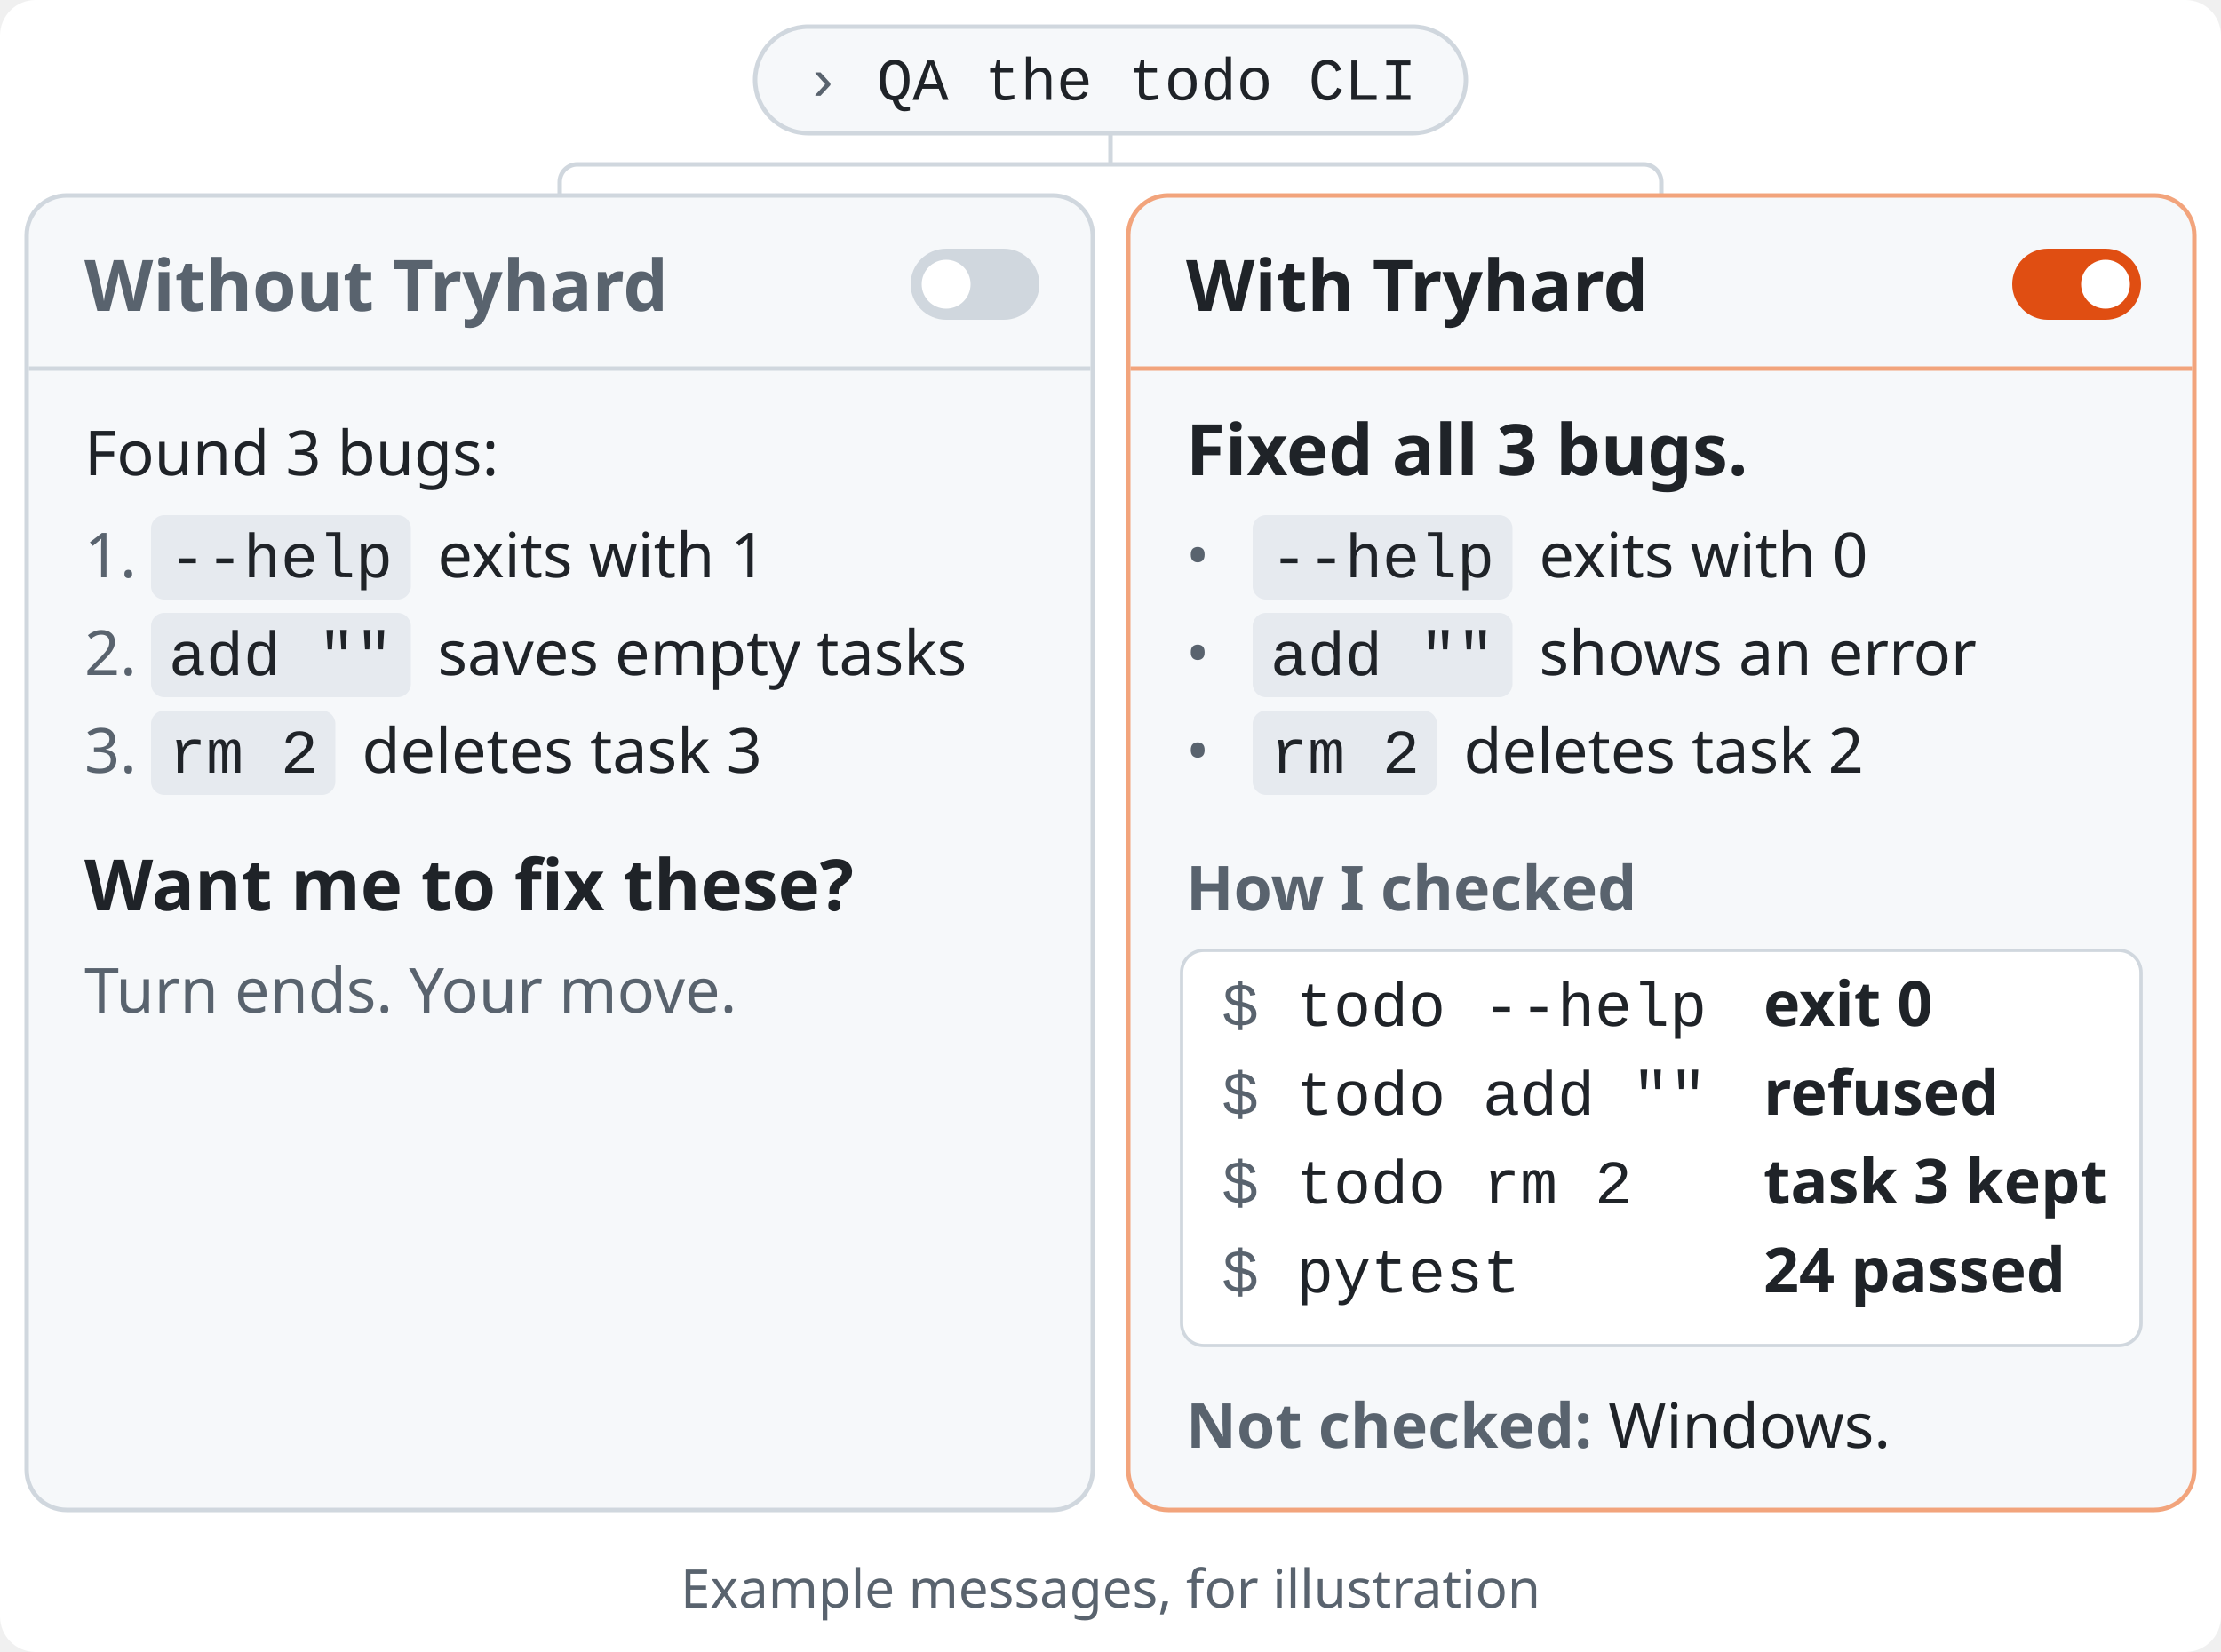
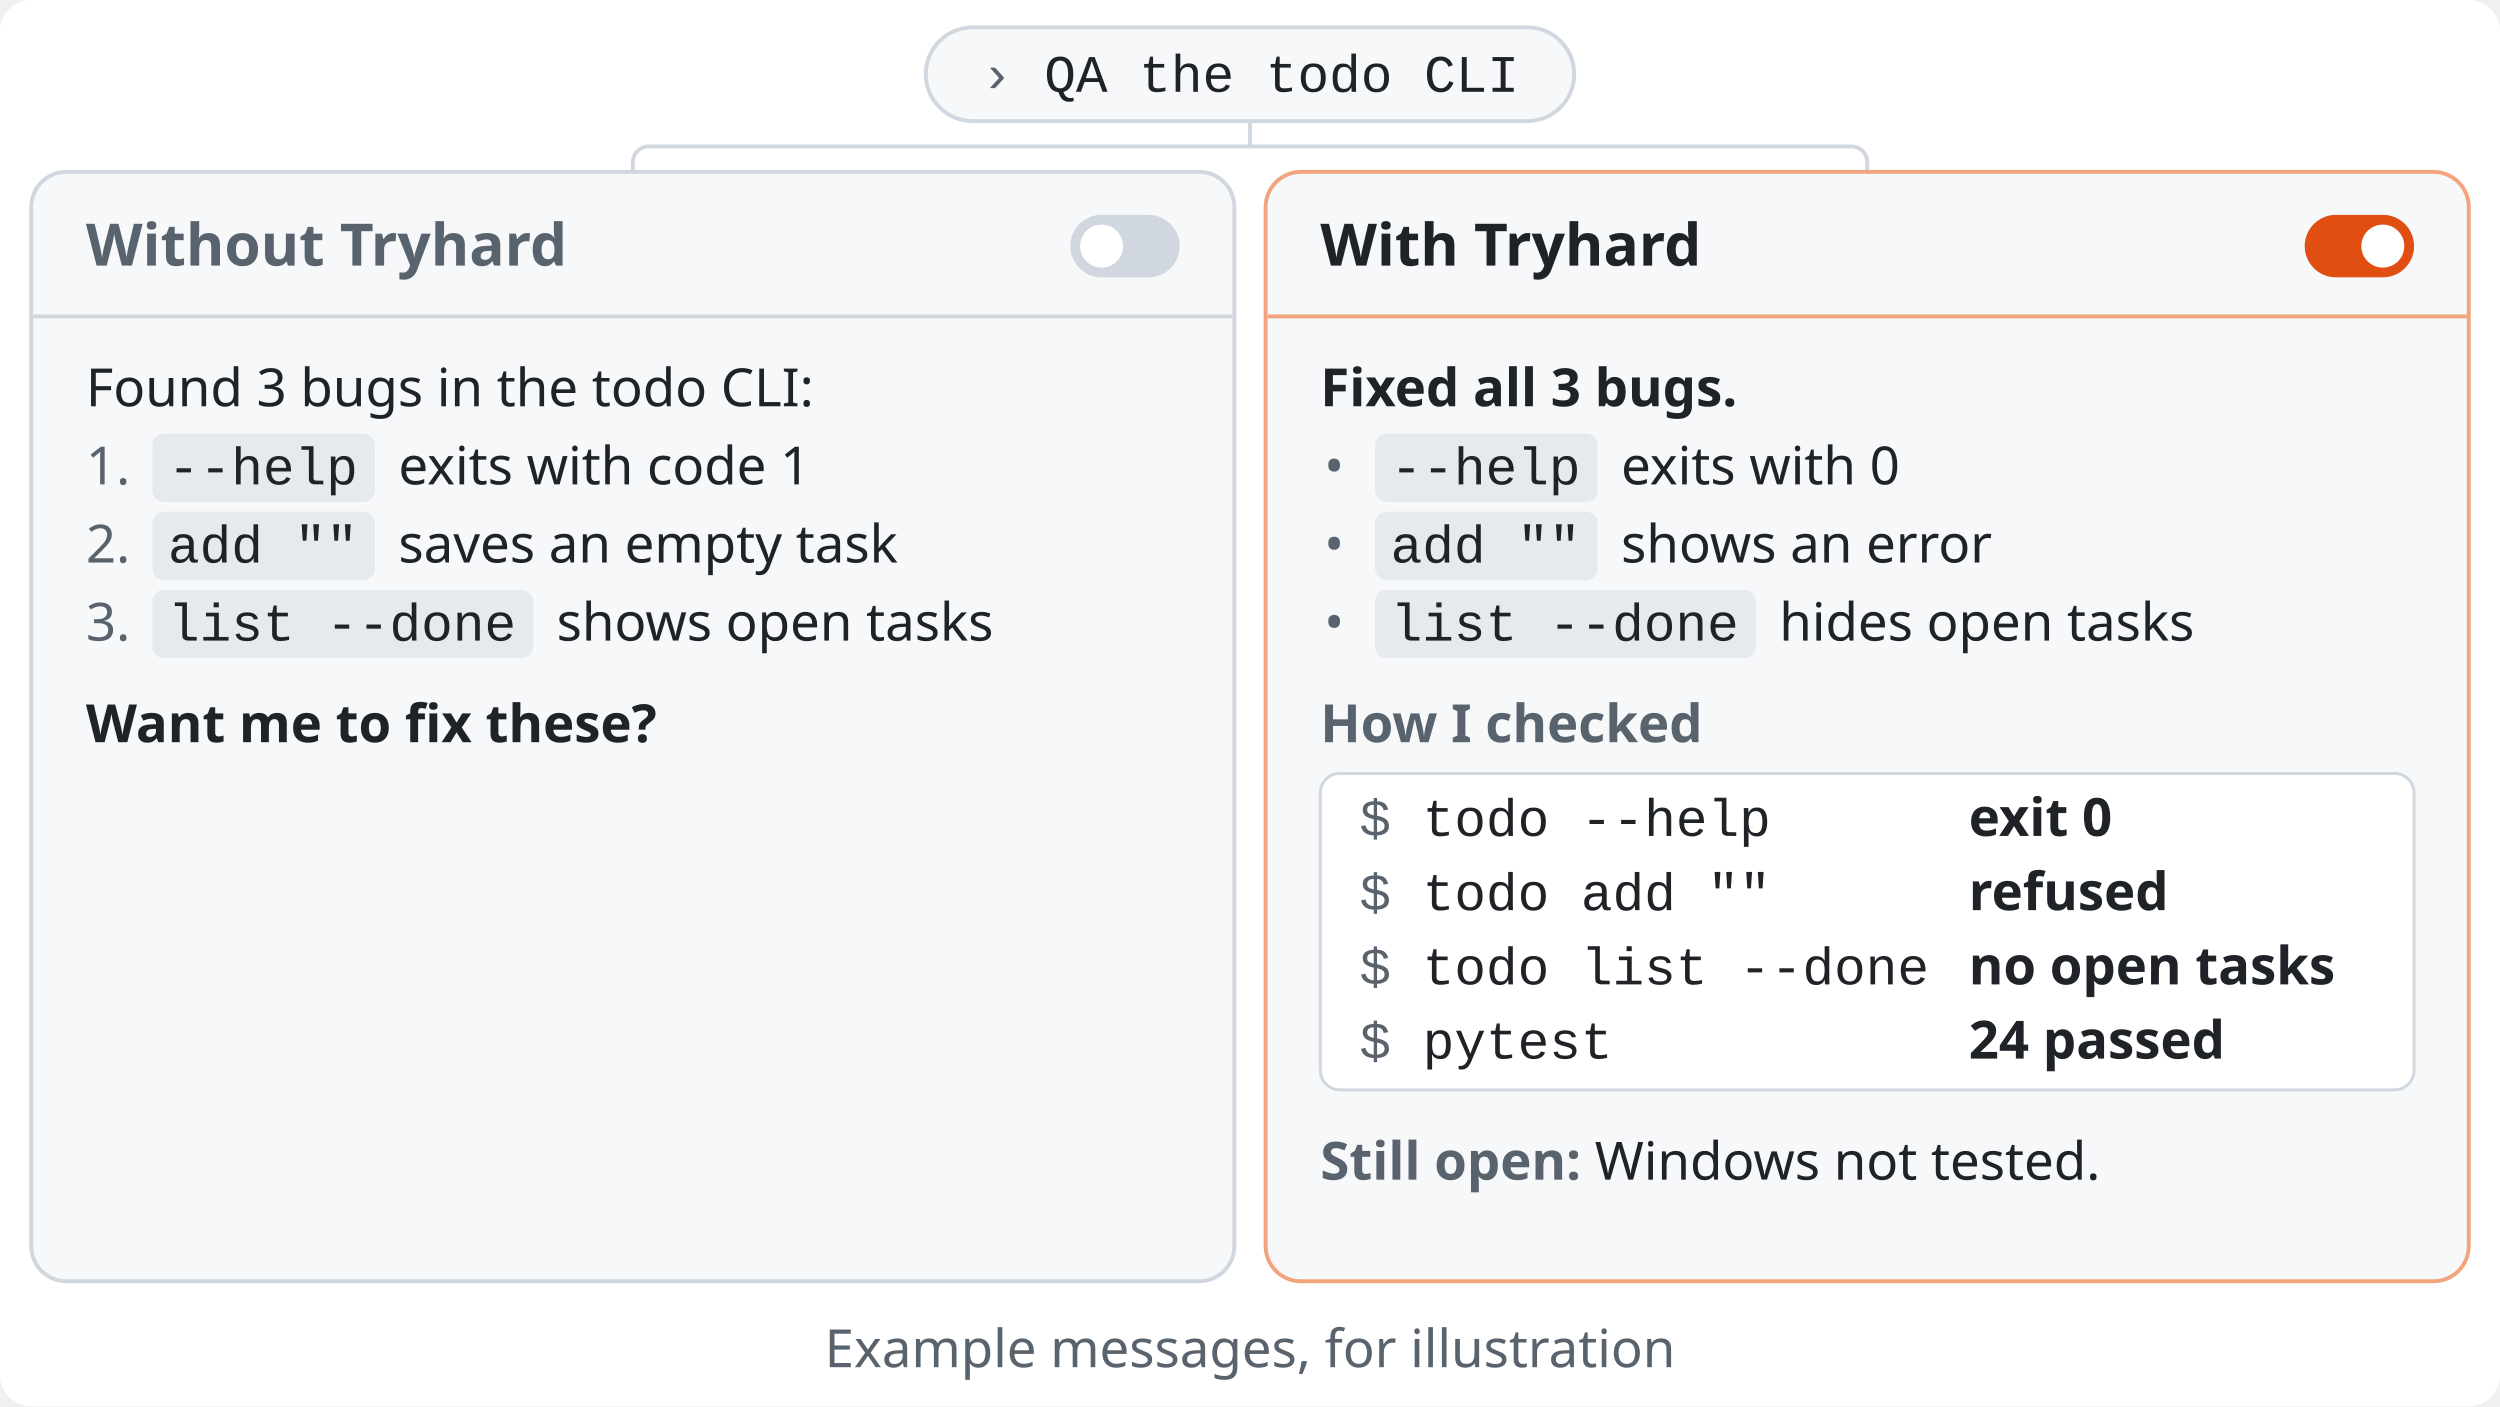
- <svg xmlns="http://www.w3.org/2000/svg" width="1000" height="744" viewBox="0 0 1000 744" role="img" aria-labelledby="title desc">
+ <svg xmlns="http://www.w3.org/2000/svg" width="1280" height="720" viewBox="0 0 1280 720" role="img" aria-labelledby="title desc">
  <style>
    .sans { font-family: -apple-system, BlinkMacSystemFont, 'Segoe UI', 'Noto Sans', Helvetica, Arial, sans-serif; }
    .mono { font-family: ui-monospace, SFMono-Regular, 'SF Mono', Menlo, Consolas, 'Liberation Mono', monospace; }
    .page { fill: #ffffff; }
    .panel { fill: #f6f8fa; stroke: #d0d7de; stroke-width: 2; }
    .panel-done { fill: #f6f8fa; stroke: #f2a47c; stroke-width: 2; }
    .line { fill: none; stroke: #d0d7de; stroke-width: 2; }
    .line-done { fill: none; stroke: #f2a47c; stroke-width: 2; }
    .chip { fill: #e6eaef; }
    .block { fill: #ffffff; stroke: #d0d7de; stroke-width: 1.5; }
    .ink { fill: #1f2328; }
    .muted { fill: #59636e; }
    .hot { fill: #e04e12; }
    .knob { fill: #ffffff; }
    .off { fill: #d0d7de; }
    .off-knob { fill: #ffffff; }
  </style>
-   <rect class="page" width="1000" height="744" rx="16" />
-   <rect class="panel" x="340" y="12" width="320" height="48" rx="24" />
-   <text class="mono ink" x="500" y="45" font-size="27" text-anchor="middle">
+   <rect class="page" width="1280" height="720" rx="16" />
+   <rect class="panel" x="474" y="14" width="332" height="48" rx="24" />
+   <text class="mono ink" x="640" y="47" font-size="27" text-anchor="middle">
    <tspan class="muted">›</tspan> QA the todo CLI</text>
-   <path class="line" d="M500 60V74M252 88V82a8 8 0 0 1 8-8H740a8 8 0 0 1 8 8V88" />
-   <rect class="panel" x="12" y="88" width="480" height="592" rx="18" />
-   <text class="sans muted" x="38" y="140" font-size="32" font-weight="700">Without Tryhard</text>
-   <rect class="off" x="410" y="112" width="58" height="32" rx="16" />
-   <circle class="off-knob" cx="426" cy="128" r="11" />
-   <path class="line" d="M13 166H491" />
-   <text class="sans ink" x="38" y="214" font-size="28">Found 3 bugs:</text>
-   <text class="sans muted" x="38" y="260" font-size="28">1.</text>
-   <rect class="chip" x="68" y="232" width="117" height="38" rx="6" />
-   <text class="mono ink" x="76" y="260" font-size="28">--help</text>
-   <text class="sans ink" x="197" y="260" font-size="28">exits with 1</text>
-   <text class="sans muted" x="38" y="304" font-size="28">2.</text>
-   <rect class="chip" x="68" y="276" width="117" height="38" rx="6" />
-   <text class="mono ink" x="76" y="304" font-size="28">add ""</text>
-   <text class="sans ink" x="197" y="304" font-size="28">saves empty tasks</text>
-   <text class="sans muted" x="38" y="348" font-size="28">3.</text>
-   <rect class="chip" x="68" y="320" width="83" height="38" rx="6" />
-   <text class="mono ink" x="76" y="348" font-size="28">rm 2</text>
-   <text class="sans ink" x="163" y="348" font-size="28">deletes task 3</text>
-   <text class="sans ink" x="38" y="410" font-size="32" font-weight="700">Want me to fix these?</text>
-   <text class="sans muted" x="38" y="456" font-size="28">Turn ends. Your move.</text>
-   <rect class="panel-done" x="508" y="88" width="480" height="592" rx="18" />
-   <text class="sans ink" x="534" y="140" font-size="32" font-weight="700">With Tryhard</text>
-   <rect class="hot" x="906" y="112" width="58" height="32" rx="16" />
-   <circle class="knob" cx="948" cy="128" r="11" />
-   <path class="line-done" d="M509 166H987" />
-   <text class="sans ink" x="534" y="214" font-size="32" font-weight="700">Fixed all 3 bugs.</text>
-   <text class="sans muted" x="534" y="260" font-size="28">•</text>
-   <rect class="chip" x="564" y="232" width="117" height="38" rx="6" />
-   <text class="mono ink" x="572" y="260" font-size="28">--help</text>
-   <text class="sans ink" x="693" y="260" font-size="28">exits with 0</text>
-   <text class="sans muted" x="534" y="304" font-size="28">•</text>
-   <rect class="chip" x="564" y="276" width="117" height="38" rx="6" />
-   <text class="mono ink" x="572" y="304" font-size="28">add ""</text>
-   <text class="sans ink" x="693" y="304" font-size="28">shows an error</text>
-   <text class="sans muted" x="534" y="348" font-size="28">•</text>
-   <rect class="chip" x="564" y="320" width="83" height="38" rx="6" />
-   <text class="mono ink" x="572" y="348" font-size="28">rm 2</text>
-   <text class="sans ink" x="659" y="348" font-size="28">deletes task 2</text>
-   <text class="sans muted" x="534" y="410" font-size="28" font-weight="700">How I checked</text>
-   <rect class="block" x="532" y="428" width="432" height="178" rx="10" />
-   <text class="mono ink" x="550" y="462" font-size="28">
+   <path class="line" d="M640 62V75M324 88V83a8 8 0 0 1 8-8H948a8 8 0 0 1 8 8V88" />
+   <rect class="panel" x="16" y="88" width="616" height="568" rx="18" />
+   <text class="sans muted" x="44" y="136" font-size="30" font-weight="700">Without Tryhard</text>
+   <rect class="off" x="548" y="110" width="56" height="32" rx="16" />
+   <circle class="off-knob" cx="564" cy="126" r="11" />
+   <path class="line" d="M17 162H631" />
+   <text class="sans ink" x="44" y="208" font-size="27">Found 3 bugs in the todo CLI:</text>
+   <text class="sans muted" x="44" y="248" font-size="27">1.</text>
+   <rect class="chip" x="78" y="222" width="114" height="35" rx="6" />
+   <text class="mono ink" x="86" y="248" font-size="27">--help</text>
+   <text class="sans ink" x="204" y="248" font-size="27">exits with code 1</text>
+   <text class="sans muted" x="44" y="288" font-size="27">2.</text>
+   <rect class="chip" x="78" y="262" width="114" height="35" rx="6" />
+   <text class="mono ink" x="86" y="288" font-size="27">add ""</text>
+   <text class="sans ink" x="204" y="288" font-size="27">saves an empty task</text>
+   <text class="sans muted" x="44" y="328" font-size="27">3.</text>
+   <rect class="chip" x="78" y="302" width="195" height="35" rx="6" />
+   <text class="mono ink" x="86" y="328" font-size="27">list --done</text>
+   <text class="sans ink" x="285" y="328" font-size="27">shows open tasks</text>
+   <text class="sans ink" x="44" y="380" font-size="27" font-weight="600">Want me to fix these?</text>
+   <rect class="panel-done" x="648" y="88" width="616" height="568" rx="18" />
+   <text class="sans ink" x="676" y="136" font-size="30" font-weight="700">With Tryhard</text>
+   <rect class="hot" x="1180" y="110" width="56" height="32" rx="16" />
+   <circle class="knob" cx="1220" cy="126" r="11" />
+   <path class="line-done" d="M649 162H1263" />
+   <text class="sans ink" x="676" y="208" font-size="27" font-weight="700">Fixed all 3 bugs.</text>
+   <text class="sans muted" x="678" y="248" font-size="27">•</text>
+   <rect class="chip" x="704" y="222" width="114" height="35" rx="6" />
+   <text class="mono ink" x="712" y="248" font-size="27">--help</text>
+   <text class="sans ink" x="830" y="248" font-size="27">exits with 0</text>
+   <text class="sans muted" x="678" y="288" font-size="27">•</text>
+   <rect class="chip" x="704" y="262" width="114" height="35" rx="6" />
+   <text class="mono ink" x="712" y="288" font-size="27">add ""</text>
+   <text class="sans ink" x="830" y="288" font-size="27">shows an error</text>
+   <text class="sans muted" x="678" y="328" font-size="27">•</text>
+   <rect class="chip" x="704" y="302" width="195" height="35" rx="6" />
+   <text class="mono ink" x="712" y="328" font-size="27">list --done</text>
+   <text class="sans ink" x="911" y="328" font-size="27">hides open tasks</text>
+   <text class="sans muted" x="676" y="380" font-size="27" font-weight="600">How I checked</text>
+   <rect class="block" x="676" y="396" width="560" height="162" rx="10" />
+   <text class="mono ink" x="696" y="428" font-size="27">
    <tspan class="muted">$</tspan> todo --help</text>
-   <text class="sans ink" x="794" y="462" font-size="28" font-weight="700">exit 0</text>
-   <text class="mono ink" x="550" y="502" font-size="28">
+   <text class="sans ink" x="1008" y="428" font-size="27" font-weight="600">exit 0</text>
+   <text class="mono ink" x="696" y="466" font-size="27">
    <tspan class="muted">$</tspan> todo add ""</text>
-   <text class="sans ink" x="794" y="502" font-size="28" font-weight="700">refused</text>
-   <text class="mono ink" x="550" y="542" font-size="28">
-     <tspan class="muted">$</tspan> todo rm 2</text>
-   <text class="sans ink" x="794" y="542" font-size="28" font-weight="700">task 3 kept</text>
-   <text class="mono ink" x="550" y="582" font-size="28">
+   <text class="sans ink" x="1008" y="466" font-size="27" font-weight="600">refused</text>
+   <text class="mono ink" x="696" y="504" font-size="27">
+     <tspan class="muted">$</tspan> todo list --done</text>
+   <text class="sans ink" x="1008" y="504" font-size="27" font-weight="600">no open tasks</text>
+   <text class="mono ink" x="696" y="542" font-size="27">
    <tspan class="muted">$</tspan> pytest</text>
-   <text class="sans ink" x="794" y="582" font-size="28" font-weight="700">24 passed</text>
-   <text class="sans ink" x="534" y="652" font-size="28">
-     <tspan class="muted" font-weight="700">Not checked:</tspan> Windows.</text>
-   <text class="sans muted" x="500" y="724" font-size="24" text-anchor="middle">Example messages, for illustration</text>
+   <text class="sans ink" x="1008" y="542" font-size="27" font-weight="600">24 passed</text>
+   <text class="sans ink" x="676" y="604" font-size="27">
+     <tspan class="muted" font-weight="600">Still open:</tspan> Windows not tested.</text>
+   <text class="sans muted" x="640" y="700" font-size="27" text-anchor="middle">Example messages, for illustration</text>
</svg>
